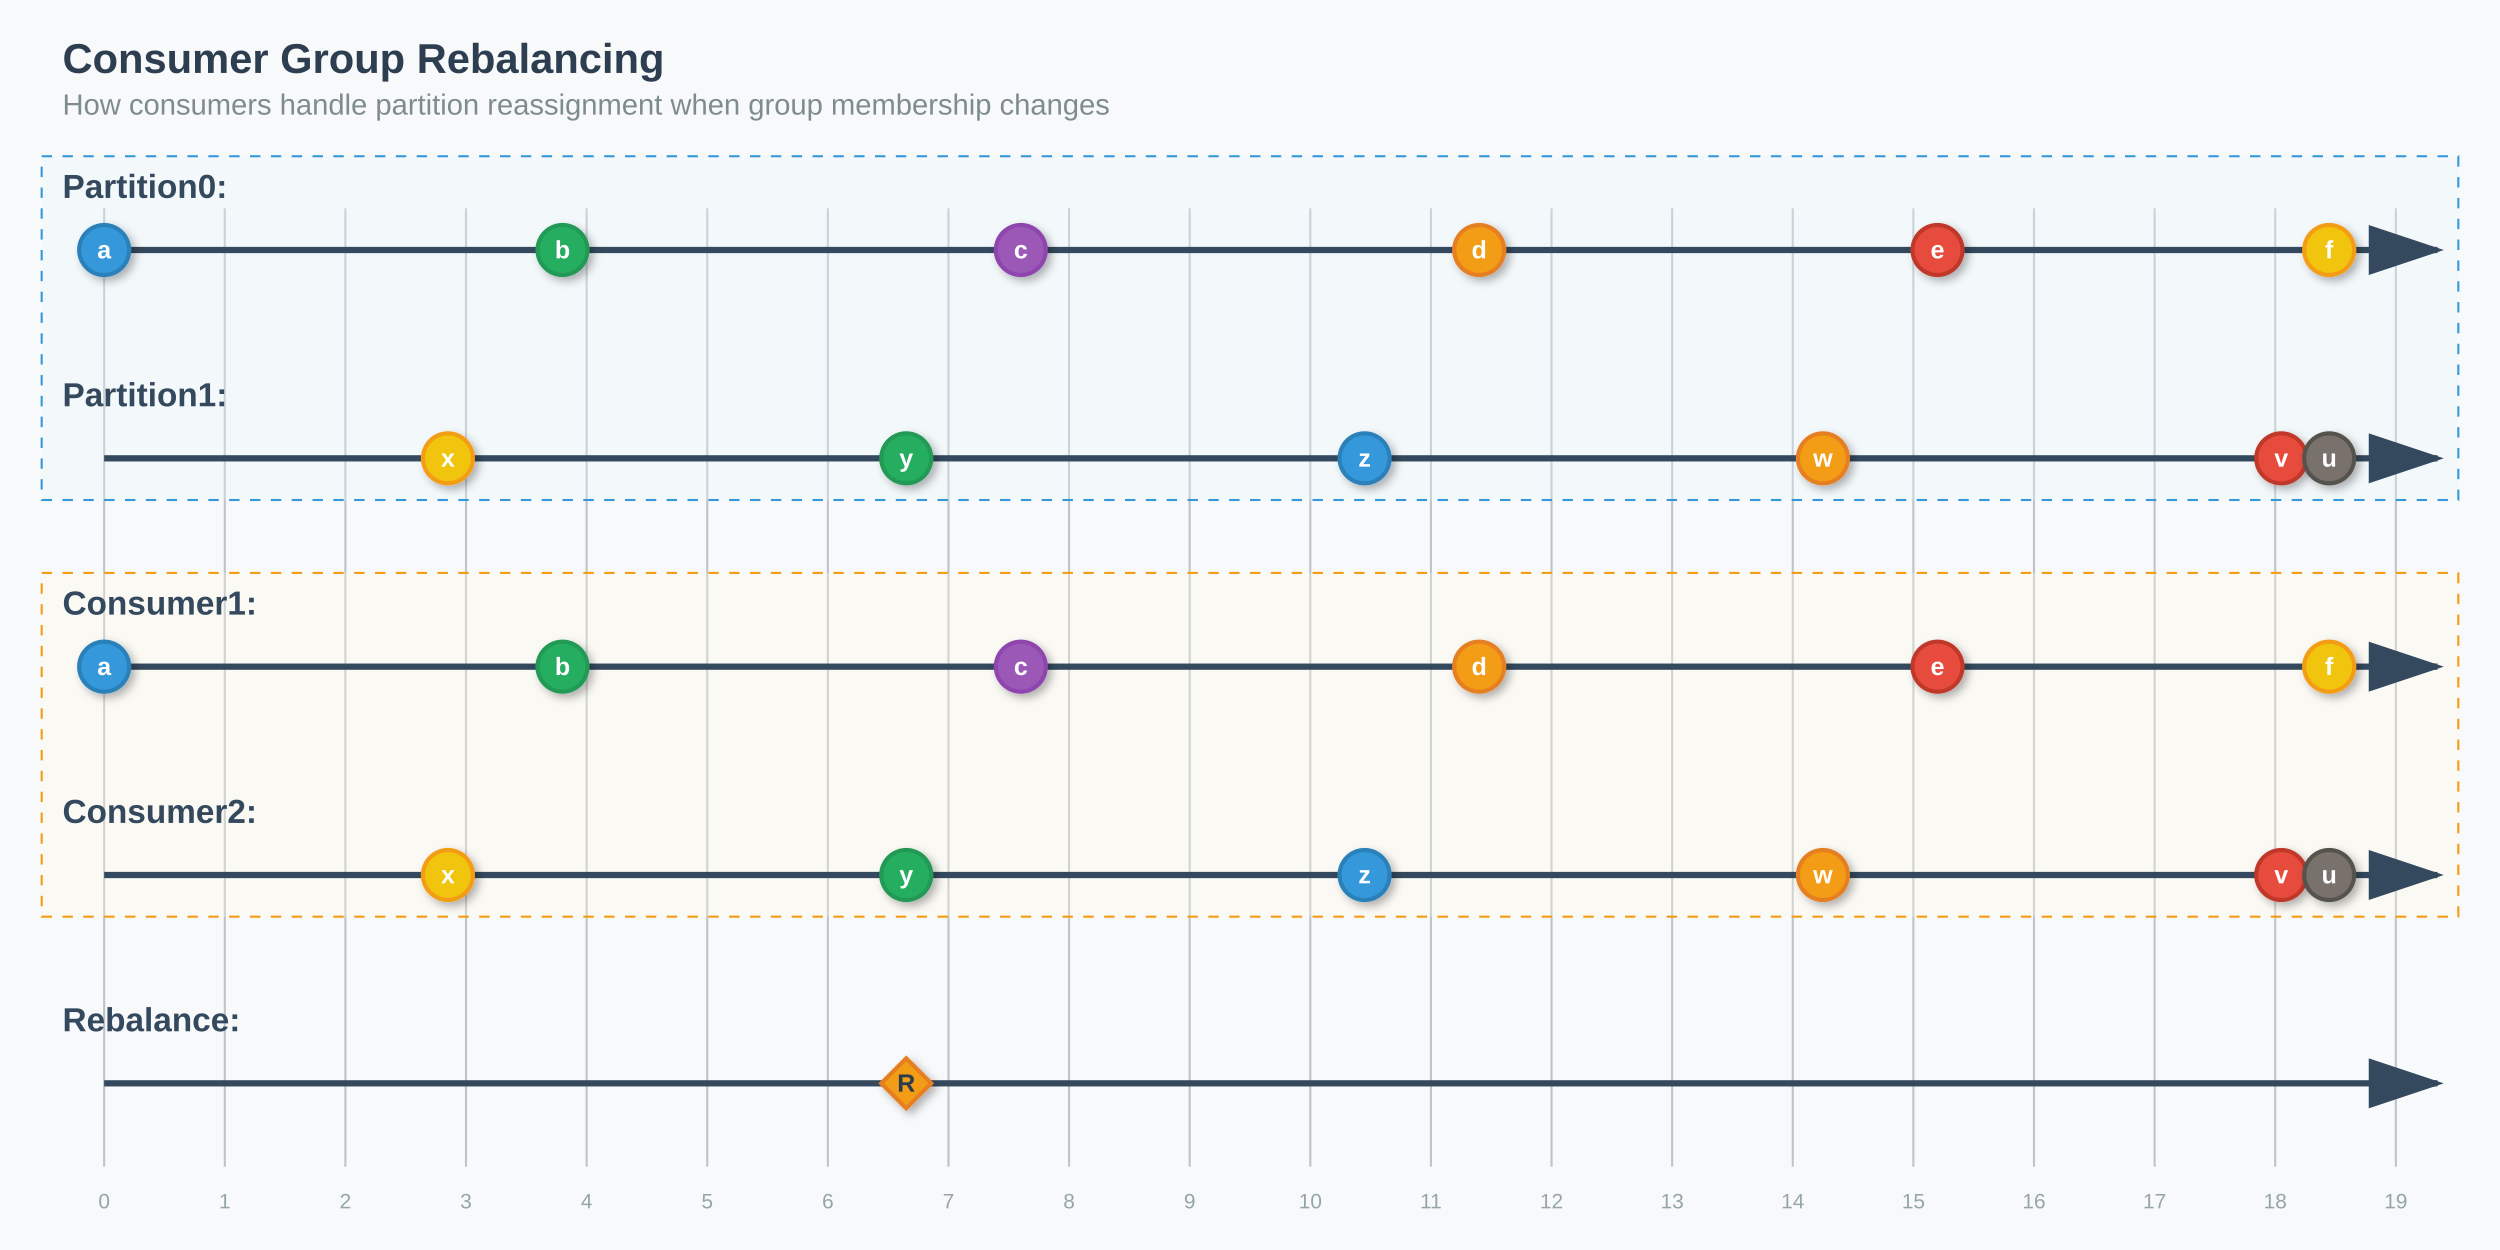
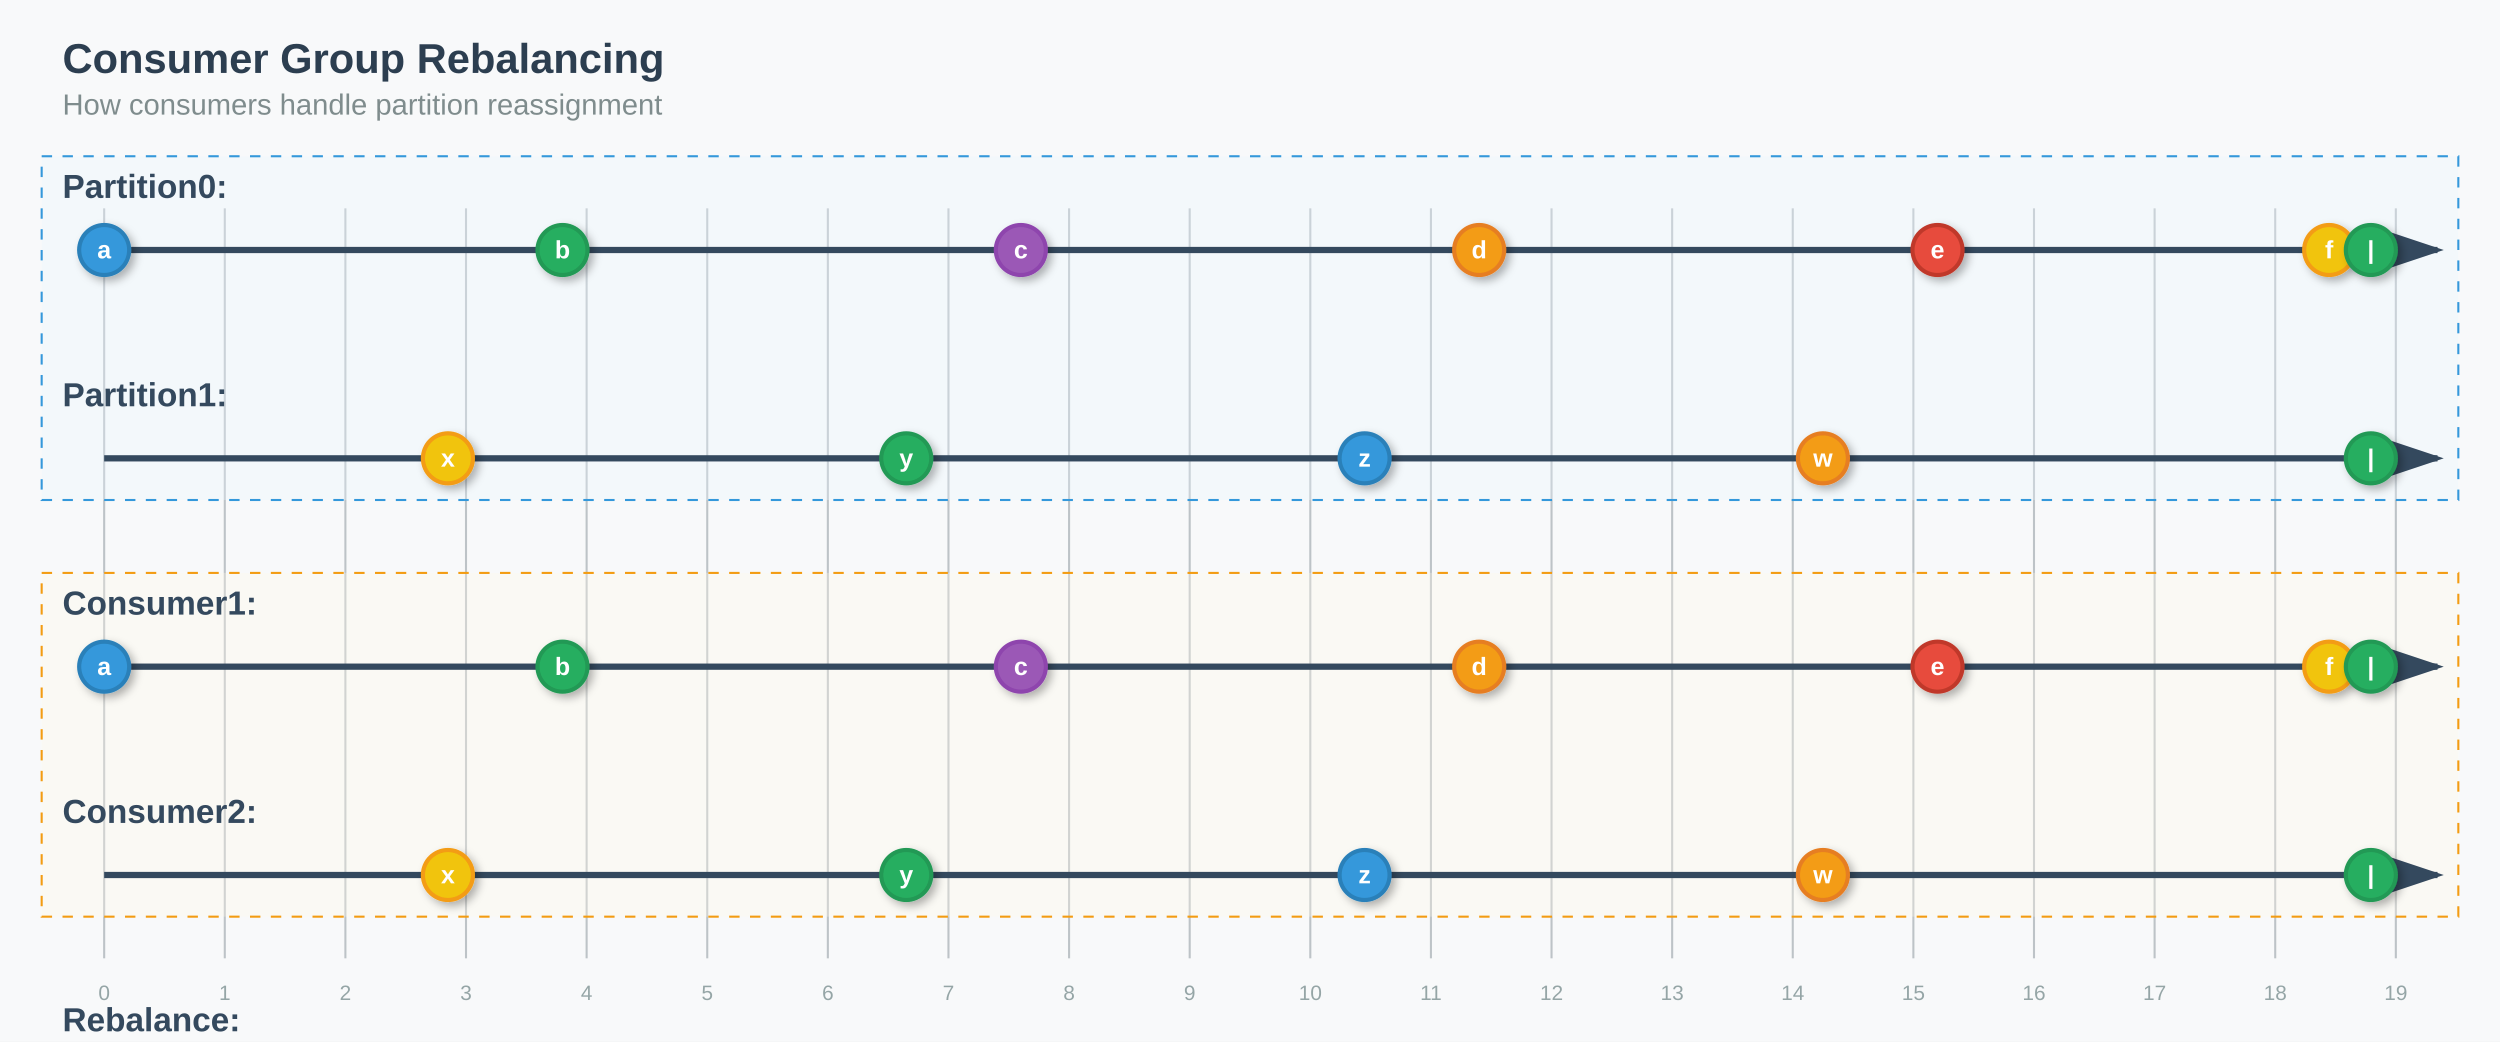
- <svg xmlns="http://www.w3.org/2000/svg" width="1200" height="600">
+ <svg xmlns="http://www.w3.org/2000/svg" width="1200" height="500">
  <defs>
    <style>
      .title { font-family: 'Segoe UI', Arial, sans-serif; font-size: 20px; font-weight: bold; fill: #2c3e50; }
      .description { font-family: 'Segoe UI', Arial, sans-serif; font-size: 14px; fill: #7f8c8d; }
      .stream-label { font-family: 'Segoe UI', Arial, sans-serif; font-size: 16px; font-weight: 600; fill: #34495e; }
      .timeline { stroke: #34495e; stroke-width: 3; fill: none; }
      .timeline-arrow { stroke: #34495e; stroke-width: 3; fill: none; marker-end: url(#arrowhead); }
      .producer-bg { fill: #e8f5e8; fill-opacity: 0.3; stroke: #27ae60; stroke-width: 1; stroke-dasharray: 5,5; }
      .partition-bg { fill: #e8f4fd; fill-opacity: 0.3; stroke: #3498db; stroke-width: 1; stroke-dasharray: 5,5; }
      .consumer-bg { fill: #fef9e7; fill-opacity: 0.3; stroke: #f39c12; stroke-width: 1; stroke-dasharray: 5,5; }
      .marble { fill: #3498db; stroke: #2980b9; stroke-width: 2; }
      .marble-blue { fill: #3498db; stroke: #2980b9; stroke-width: 2; }
      .marble-green { fill: #27ae60; stroke: #229954; stroke-width: 2; }
      .marble-purple { fill: #9b59b6; stroke: #8e44ad; stroke-width: 2; }
      .marble-orange { fill: #f39c12; stroke: #e67e22; stroke-width: 2; }
      .marble-red { fill: #e74c3c; stroke: #c0392b; stroke-width: 2; }
      .marble-yellow { fill: #f1c40f; stroke: #f39c12; stroke-width: 2; }
      .marble-teal { fill: #1abc9c; stroke: #16a085; stroke-width: 2; }
      .marble-pink { fill: #e91e63; stroke: #c2185b; stroke-width: 2; }
      .marble-indigo { fill: #6366f1; stroke: #4f46e5; stroke-width: 2; }
      .marble-cyan { fill: #06b6d4; stroke: #0891b2; stroke-width: 2; }
      .marble-lime { fill: #84cc16; stroke: #65a30d; stroke-width: 2; }
      .marble-amber { fill: #f59e0b; stroke: #d97706; stroke-width: 2; }
      .marble-emerald { fill: #10b981; stroke: #059669; stroke-width: 2; }
      .marble-rose { fill: #f43f5e; stroke: #e11d48; stroke-width: 2; }
      .marble-violet { fill: #8b5cf6; stroke: #7c3aed; stroke-width: 2; }
      .marble-sky { fill: #0ea5e9; stroke: #0284c7; stroke-width: 2; }
      .marble-stone { fill: #78716c; stroke: #57534e; stroke-width: 2; }
      .marble-slate { fill: #64748b; stroke: #475569; stroke-width: 2; }
      .marble-zinc { fill: #71717a; stroke: #52525b; stroke-width: 2; }
      .marble-neutral { fill: #a3a3a3; stroke: #737373; stroke-width: 2; }
      .marble-error { fill: #e74c3c; stroke: #c0392b; stroke-width: 2; }
      .marble-complete { fill: #27ae60; stroke: #229954; stroke-width: 2; }
      .marble-special { fill: #f39c12; stroke: #e67e22; stroke-width: 2; }
      .frame-marker { stroke: #bdc3c7; stroke-width: 1; fill: none; }
      .frame-number { font-family: 'Segoe UI', Arial, sans-serif; font-size: 10px; fill: #95a5a6; }
      .marble-text { font-family: 'Segoe UI', Arial, sans-serif; font-size: 12px; font-weight: bold; fill: white; text-anchor: middle; }
      .marble-text-dark { font-family: 'Segoe UI', Arial, sans-serif; font-size: 12px; font-weight: bold; fill: #2c3e50; text-anchor: middle; }
    </style>
    <marker id="arrowhead" markerWidth="12" markerHeight="8" refX="11" refY="4" orient="auto">
      <polygon points="0 0, 12 4, 0 8" fill="#34495e" />
    </marker>
    <filter id="marbleShadow" x="-50%" y="-50%" width="200%" height="200%">
      <feDropShadow dx="2" dy="2" stdDeviation="2" flood-color="#000000" flood-opacity="0.3" />
    </filter>
  </defs>
-   <rect width="1200" height="600" fill="#f8f9fa" stroke="none" />
+   <rect width="1200" height="500" fill="#f8f9fa" stroke="none" />
  <text x="30" y="35" class="title">Consumer Group Rebalancing</text>
-   <text x="30" y="55" class="description">How consumers handle partition reassignment when group membership changes</text>
-   <line x1="50" y1="100" x2="50" y2="560" class="frame-marker" />
-   <text x="50" y="580" class="frame-number" text-anchor="middle">0</text>
-   <line x1="107.895" y1="100" x2="107.895" y2="560" class="frame-marker" />
-   <text x="107.895" y="580" class="frame-number" text-anchor="middle">1</text>
-   <line x1="165.789" y1="100" x2="165.789" y2="560" class="frame-marker" />
-   <text x="165.789" y="580" class="frame-number" text-anchor="middle">2</text>
-   <line x1="223.684" y1="100" x2="223.684" y2="560" class="frame-marker" />
-   <text x="223.684" y="580" class="frame-number" text-anchor="middle">3</text>
-   <line x1="281.579" y1="100" x2="281.579" y2="560" class="frame-marker" />
-   <text x="281.579" y="580" class="frame-number" text-anchor="middle">4</text>
-   <line x1="339.474" y1="100" x2="339.474" y2="560" class="frame-marker" />
-   <text x="339.474" y="580" class="frame-number" text-anchor="middle">5</text>
-   <line x1="397.368" y1="100" x2="397.368" y2="560" class="frame-marker" />
-   <text x="397.368" y="580" class="frame-number" text-anchor="middle">6</text>
-   <line x1="455.263" y1="100" x2="455.263" y2="560" class="frame-marker" />
-   <text x="455.263" y="580" class="frame-number" text-anchor="middle">7</text>
-   <line x1="513.158" y1="100" x2="513.158" y2="560" class="frame-marker" />
-   <text x="513.158" y="580" class="frame-number" text-anchor="middle">8</text>
-   <line x1="571.053" y1="100" x2="571.053" y2="560" class="frame-marker" />
-   <text x="571.053" y="580" class="frame-number" text-anchor="middle">9</text>
-   <line x1="628.947" y1="100" x2="628.947" y2="560" class="frame-marker" />
-   <text x="628.947" y="580" class="frame-number" text-anchor="middle">10</text>
-   <line x1="686.842" y1="100" x2="686.842" y2="560" class="frame-marker" />
-   <text x="686.842" y="580" class="frame-number" text-anchor="middle">11</text>
-   <line x1="744.737" y1="100" x2="744.737" y2="560" class="frame-marker" />
-   <text x="744.737" y="580" class="frame-number" text-anchor="middle">12</text>
-   <line x1="802.632" y1="100" x2="802.632" y2="560" class="frame-marker" />
-   <text x="802.632" y="580" class="frame-number" text-anchor="middle">13</text>
-   <line x1="860.526" y1="100" x2="860.526" y2="560" class="frame-marker" />
-   <text x="860.526" y="580" class="frame-number" text-anchor="middle">14</text>
-   <line x1="918.421" y1="100" x2="918.421" y2="560" class="frame-marker" />
-   <text x="918.421" y="580" class="frame-number" text-anchor="middle">15</text>
-   <line x1="976.316" y1="100" x2="976.316" y2="560" class="frame-marker" />
-   <text x="976.316" y="580" class="frame-number" text-anchor="middle">16</text>
-   <line x1="1034.211" y1="100" x2="1034.211" y2="560" class="frame-marker" />
-   <text x="1034.211" y="580" class="frame-number" text-anchor="middle">17</text>
-   <line x1="1092.105" y1="100" x2="1092.105" y2="560" class="frame-marker" />
-   <text x="1092.105" y="580" class="frame-number" text-anchor="middle">18</text>
-   <line x1="1150" y1="100" x2="1150" y2="560" class="frame-marker" />
-   <text x="1150" y="580" class="frame-number" text-anchor="middle">19</text>
+   <text x="30" y="55" class="description">How consumers handle partition reassignment</text>
+   <line x1="50" y1="100" x2="50" y2="460" class="frame-marker" />
+   <text x="50" y="480" class="frame-number" text-anchor="middle">0</text>
+   <line x1="107.895" y1="100" x2="107.895" y2="460" class="frame-marker" />
+   <text x="107.895" y="480" class="frame-number" text-anchor="middle">1</text>
+   <line x1="165.789" y1="100" x2="165.789" y2="460" class="frame-marker" />
+   <text x="165.789" y="480" class="frame-number" text-anchor="middle">2</text>
+   <line x1="223.684" y1="100" x2="223.684" y2="460" class="frame-marker" />
+   <text x="223.684" y="480" class="frame-number" text-anchor="middle">3</text>
+   <line x1="281.579" y1="100" x2="281.579" y2="460" class="frame-marker" />
+   <text x="281.579" y="480" class="frame-number" text-anchor="middle">4</text>
+   <line x1="339.474" y1="100" x2="339.474" y2="460" class="frame-marker" />
+   <text x="339.474" y="480" class="frame-number" text-anchor="middle">5</text>
+   <line x1="397.368" y1="100" x2="397.368" y2="460" class="frame-marker" />
+   <text x="397.368" y="480" class="frame-number" text-anchor="middle">6</text>
+   <line x1="455.263" y1="100" x2="455.263" y2="460" class="frame-marker" />
+   <text x="455.263" y="480" class="frame-number" text-anchor="middle">7</text>
+   <line x1="513.158" y1="100" x2="513.158" y2="460" class="frame-marker" />
+   <text x="513.158" y="480" class="frame-number" text-anchor="middle">8</text>
+   <line x1="571.053" y1="100" x2="571.053" y2="460" class="frame-marker" />
+   <text x="571.053" y="480" class="frame-number" text-anchor="middle">9</text>
+   <line x1="628.947" y1="100" x2="628.947" y2="460" class="frame-marker" />
+   <text x="628.947" y="480" class="frame-number" text-anchor="middle">10</text>
+   <line x1="686.842" y1="100" x2="686.842" y2="460" class="frame-marker" />
+   <text x="686.842" y="480" class="frame-number" text-anchor="middle">11</text>
+   <line x1="744.737" y1="100" x2="744.737" y2="460" class="frame-marker" />
+   <text x="744.737" y="480" class="frame-number" text-anchor="middle">12</text>
+   <line x1="802.632" y1="100" x2="802.632" y2="460" class="frame-marker" />
+   <text x="802.632" y="480" class="frame-number" text-anchor="middle">13</text>
+   <line x1="860.526" y1="100" x2="860.526" y2="460" class="frame-marker" />
+   <text x="860.526" y="480" class="frame-number" text-anchor="middle">14</text>
+   <line x1="918.421" y1="100" x2="918.421" y2="460" class="frame-marker" />
+   <text x="918.421" y="480" class="frame-number" text-anchor="middle">15</text>
+   <line x1="976.316" y1="100" x2="976.316" y2="460" class="frame-marker" />
+   <text x="976.316" y="480" class="frame-number" text-anchor="middle">16</text>
+   <line x1="1034.211" y1="100" x2="1034.211" y2="460" class="frame-marker" />
+   <text x="1034.211" y="480" class="frame-number" text-anchor="middle">17</text>
+   <line x1="1092.105" y1="100" x2="1092.105" y2="460" class="frame-marker" />
+   <text x="1092.105" y="480" class="frame-number" text-anchor="middle">18</text>
+   <line x1="1150" y1="100" x2="1150" y2="460" class="frame-marker" />
+   <text x="1150" y="480" class="frame-number" text-anchor="middle">19</text>
  <rect x="20" y="75" width="1160" height="165" class="partition-bg" />
  <rect x="20" y="275" width="1160" height="165" class="consumer-bg" />
  <text x="30" y="95" class="stream-label">Partition0:</text>
  <line x1="50" y1="120" x2="1150" y2="120" class="timeline" />
  <line x1="1150" y1="120" x2="1170" y2="120" class="timeline-arrow" />
  <g filter="url(#marbleShadow)">
    <circle cx="50" cy="120" r="12" class="marble-blue" />
    <text x="50" y="124" class="marble-text">a</text>
  </g>
  <g filter="url(#marbleShadow)">
    <circle cx="270" cy="120" r="12" class="marble-green" />
    <text x="270" y="124" class="marble-text">b</text>
  </g>
  <g filter="url(#marbleShadow)">
    <circle cx="490" cy="120" r="12" class="marble-purple" />
    <text x="490" y="124" class="marble-text">c</text>
  </g>
  <g filter="url(#marbleShadow)">
    <circle cx="710" cy="120" r="12" class="marble-orange" />
    <text x="710" y="124" class="marble-text">d</text>
  </g>
  <g filter="url(#marbleShadow)">
    <circle cx="930" cy="120" r="12" class="marble-red" />
    <text x="930" y="124" class="marble-text">e</text>
  </g>
  <g filter="url(#marbleShadow)">
    <circle cx="1118" cy="120" r="12" class="marble-yellow" />
    <text x="1118" y="124" class="marble-text">f</text>
  </g>
+   <g filter="url(#marbleShadow)">
+     <circle cx="1138" cy="120" r="12" class="marble-complete" />
+     <text x="1138" y="124" class="marble-text">|</text>
+   </g>
  <text x="30" y="195" class="stream-label">Partition1:</text>
  <line x1="50" y1="220" x2="1150" y2="220" class="timeline" />
  <line x1="1150" y1="220" x2="1170" y2="220" class="timeline-arrow" />
  <g filter="url(#marbleShadow)">
    <circle cx="215" cy="220" r="12" class="marble-yellow" />
    <text x="215" y="224" class="marble-text">x</text>
  </g>
  <g filter="url(#marbleShadow)">
    <circle cx="435" cy="220" r="12" class="marble-green" />
    <text x="435" y="224" class="marble-text">y</text>
  </g>
  <g filter="url(#marbleShadow)">
    <circle cx="655" cy="220" r="12" class="marble-blue" />
    <text x="655" y="224" class="marble-text">z</text>
  </g>
  <g filter="url(#marbleShadow)">
    <circle cx="875" cy="220" r="12" class="marble-orange" />
    <text x="875" y="224" class="marble-text">w</text>
  </g>
  <g filter="url(#marbleShadow)">
-     <circle cx="1095" cy="220" r="12" class="marble-red" />
-     <text x="1095" y="224" class="marble-text">v</text>
-   </g>
-   <g filter="url(#marbleShadow)">
-     <circle cx="1118" cy="220" r="12" class="marble-stone" />
-     <text x="1118" y="224" class="marble-text">u</text>
+     <circle cx="1138" cy="220" r="12" class="marble-complete" />
+     <text x="1138" y="224" class="marble-text">|</text>
  </g>
  <text x="30" y="295" class="stream-label">Consumer1:</text>
  <line x1="50" y1="320" x2="1150" y2="320" class="timeline" />
  <line x1="1150" y1="320" x2="1170" y2="320" class="timeline-arrow" />
  <g filter="url(#marbleShadow)">
    <circle cx="50" cy="320" r="12" class="marble-blue" />
    <text x="50" y="324" class="marble-text">a</text>
  </g>
  <g filter="url(#marbleShadow)">
    <circle cx="270" cy="320" r="12" class="marble-green" />
    <text x="270" y="324" class="marble-text">b</text>
  </g>
  <g filter="url(#marbleShadow)">
    <circle cx="490" cy="320" r="12" class="marble-purple" />
    <text x="490" y="324" class="marble-text">c</text>
  </g>
  <g filter="url(#marbleShadow)">
    <circle cx="710" cy="320" r="12" class="marble-orange" />
    <text x="710" y="324" class="marble-text">d</text>
  </g>
  <g filter="url(#marbleShadow)">
    <circle cx="930" cy="320" r="12" class="marble-red" />
    <text x="930" y="324" class="marble-text">e</text>
  </g>
  <g filter="url(#marbleShadow)">
    <circle cx="1118" cy="320" r="12" class="marble-yellow" />
    <text x="1118" y="324" class="marble-text">f</text>
  </g>
+   <g filter="url(#marbleShadow)">
+     <circle cx="1138" cy="320" r="12" class="marble-complete" />
+     <text x="1138" y="324" class="marble-text">|</text>
+   </g>
  <text x="30" y="395" class="stream-label">Consumer2:</text>
  <line x1="50" y1="420" x2="1150" y2="420" class="timeline" />
  <line x1="1150" y1="420" x2="1170" y2="420" class="timeline-arrow" />
  <g filter="url(#marbleShadow)">
    <circle cx="215" cy="420" r="12" class="marble-yellow" />
    <text x="215" y="424" class="marble-text">x</text>
  </g>
  <g filter="url(#marbleShadow)">
    <circle cx="435" cy="420" r="12" class="marble-green" />
    <text x="435" y="424" class="marble-text">y</text>
  </g>
  <g filter="url(#marbleShadow)">
    <circle cx="655" cy="420" r="12" class="marble-blue" />
    <text x="655" y="424" class="marble-text">z</text>
  </g>
  <g filter="url(#marbleShadow)">
    <circle cx="875" cy="420" r="12" class="marble-orange" />
    <text x="875" y="424" class="marble-text">w</text>
  </g>
  <g filter="url(#marbleShadow)">
-     <circle cx="1095" cy="420" r="12" class="marble-red" />
-     <text x="1095" y="424" class="marble-text">v</text>
-   </g>
-   <g filter="url(#marbleShadow)">
-     <circle cx="1118" cy="420" r="12" class="marble-stone" />
-     <text x="1118" y="424" class="marble-text">u</text>
+     <circle cx="1138" cy="420" r="12" class="marble-complete" />
+     <text x="1138" y="424" class="marble-text">|</text>
  </g>
  <text x="30" y="495" class="stream-label">Rebalance:</text>
  <line x1="50" y1="520" x2="1150" y2="520" class="timeline" />
  <line x1="1150" y1="520" x2="1170" y2="520" class="timeline-arrow" />
  <g filter="url(#marbleShadow)">
    <polygon points="435,508 447,520 435,532 423,520" class="marble-special" />
    <text x="435" y="524" class="marble-text-dark">R</text>
  </g>
+   <g filter="url(#marbleShadow)">
+     <circle cx="1138" cy="520" r="12" class="marble-complete" />
+     <text x="1138" y="524" class="marble-text">|</text>
+   </g>
</svg>
